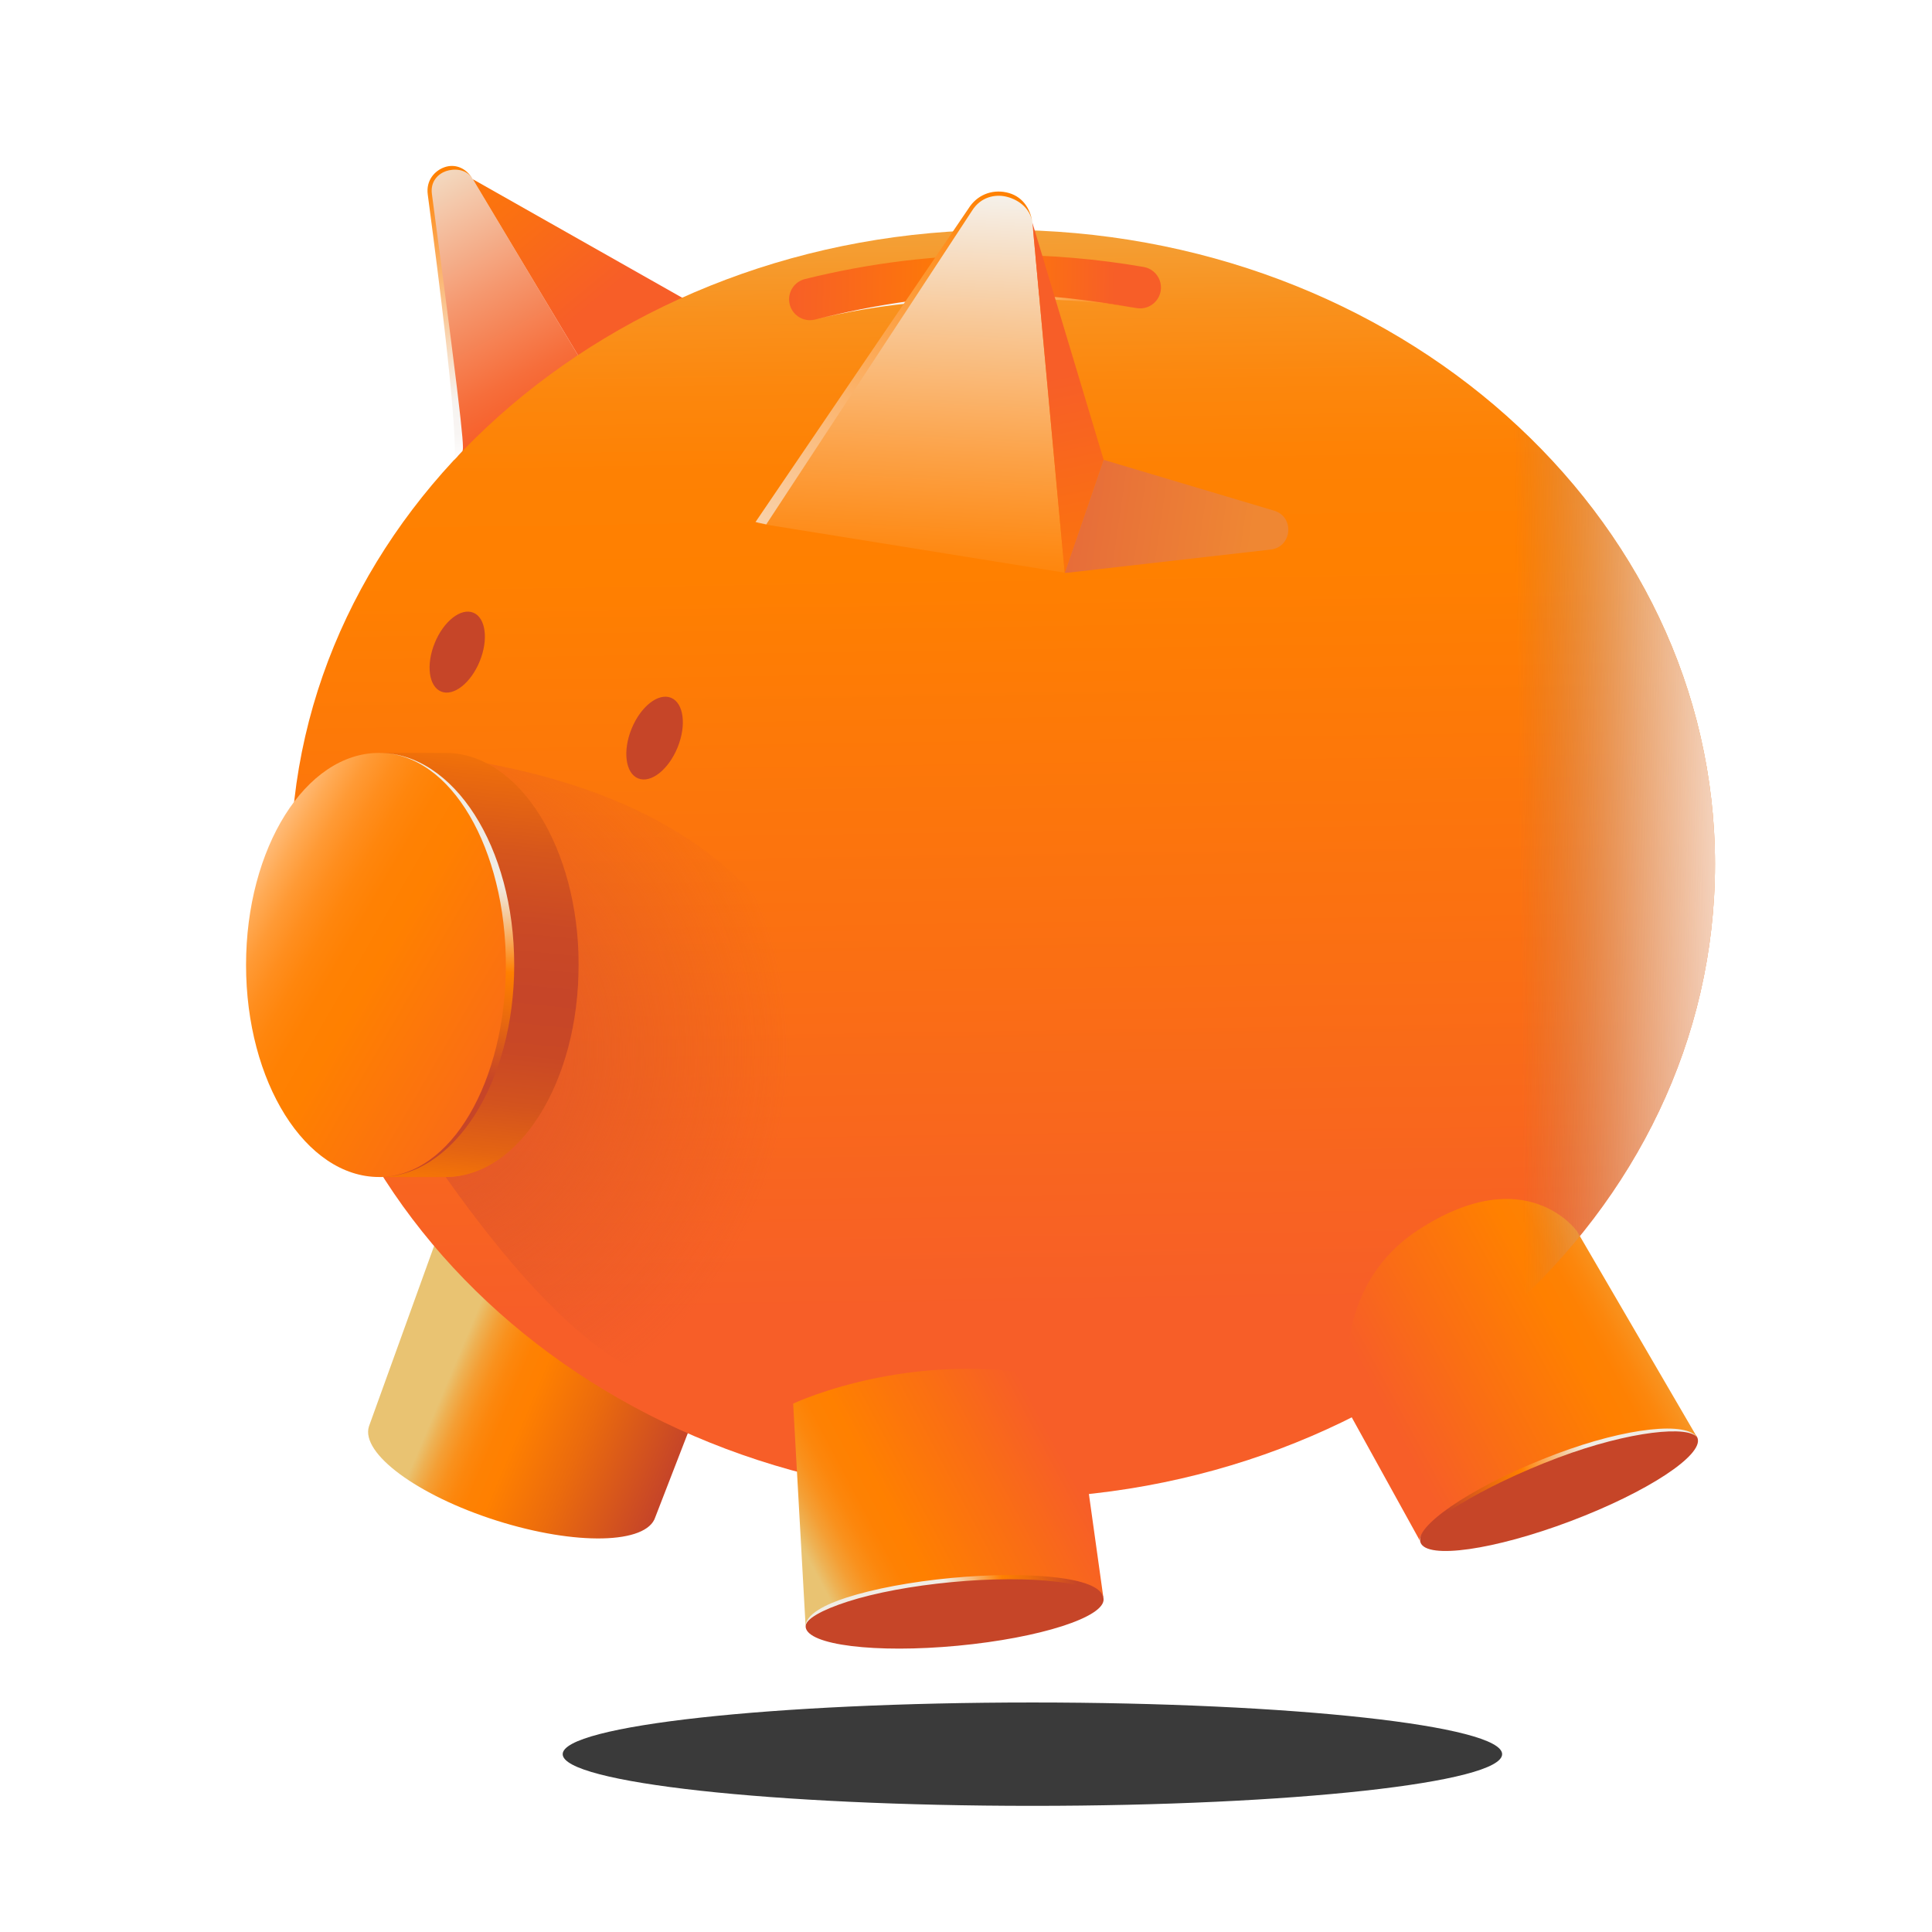
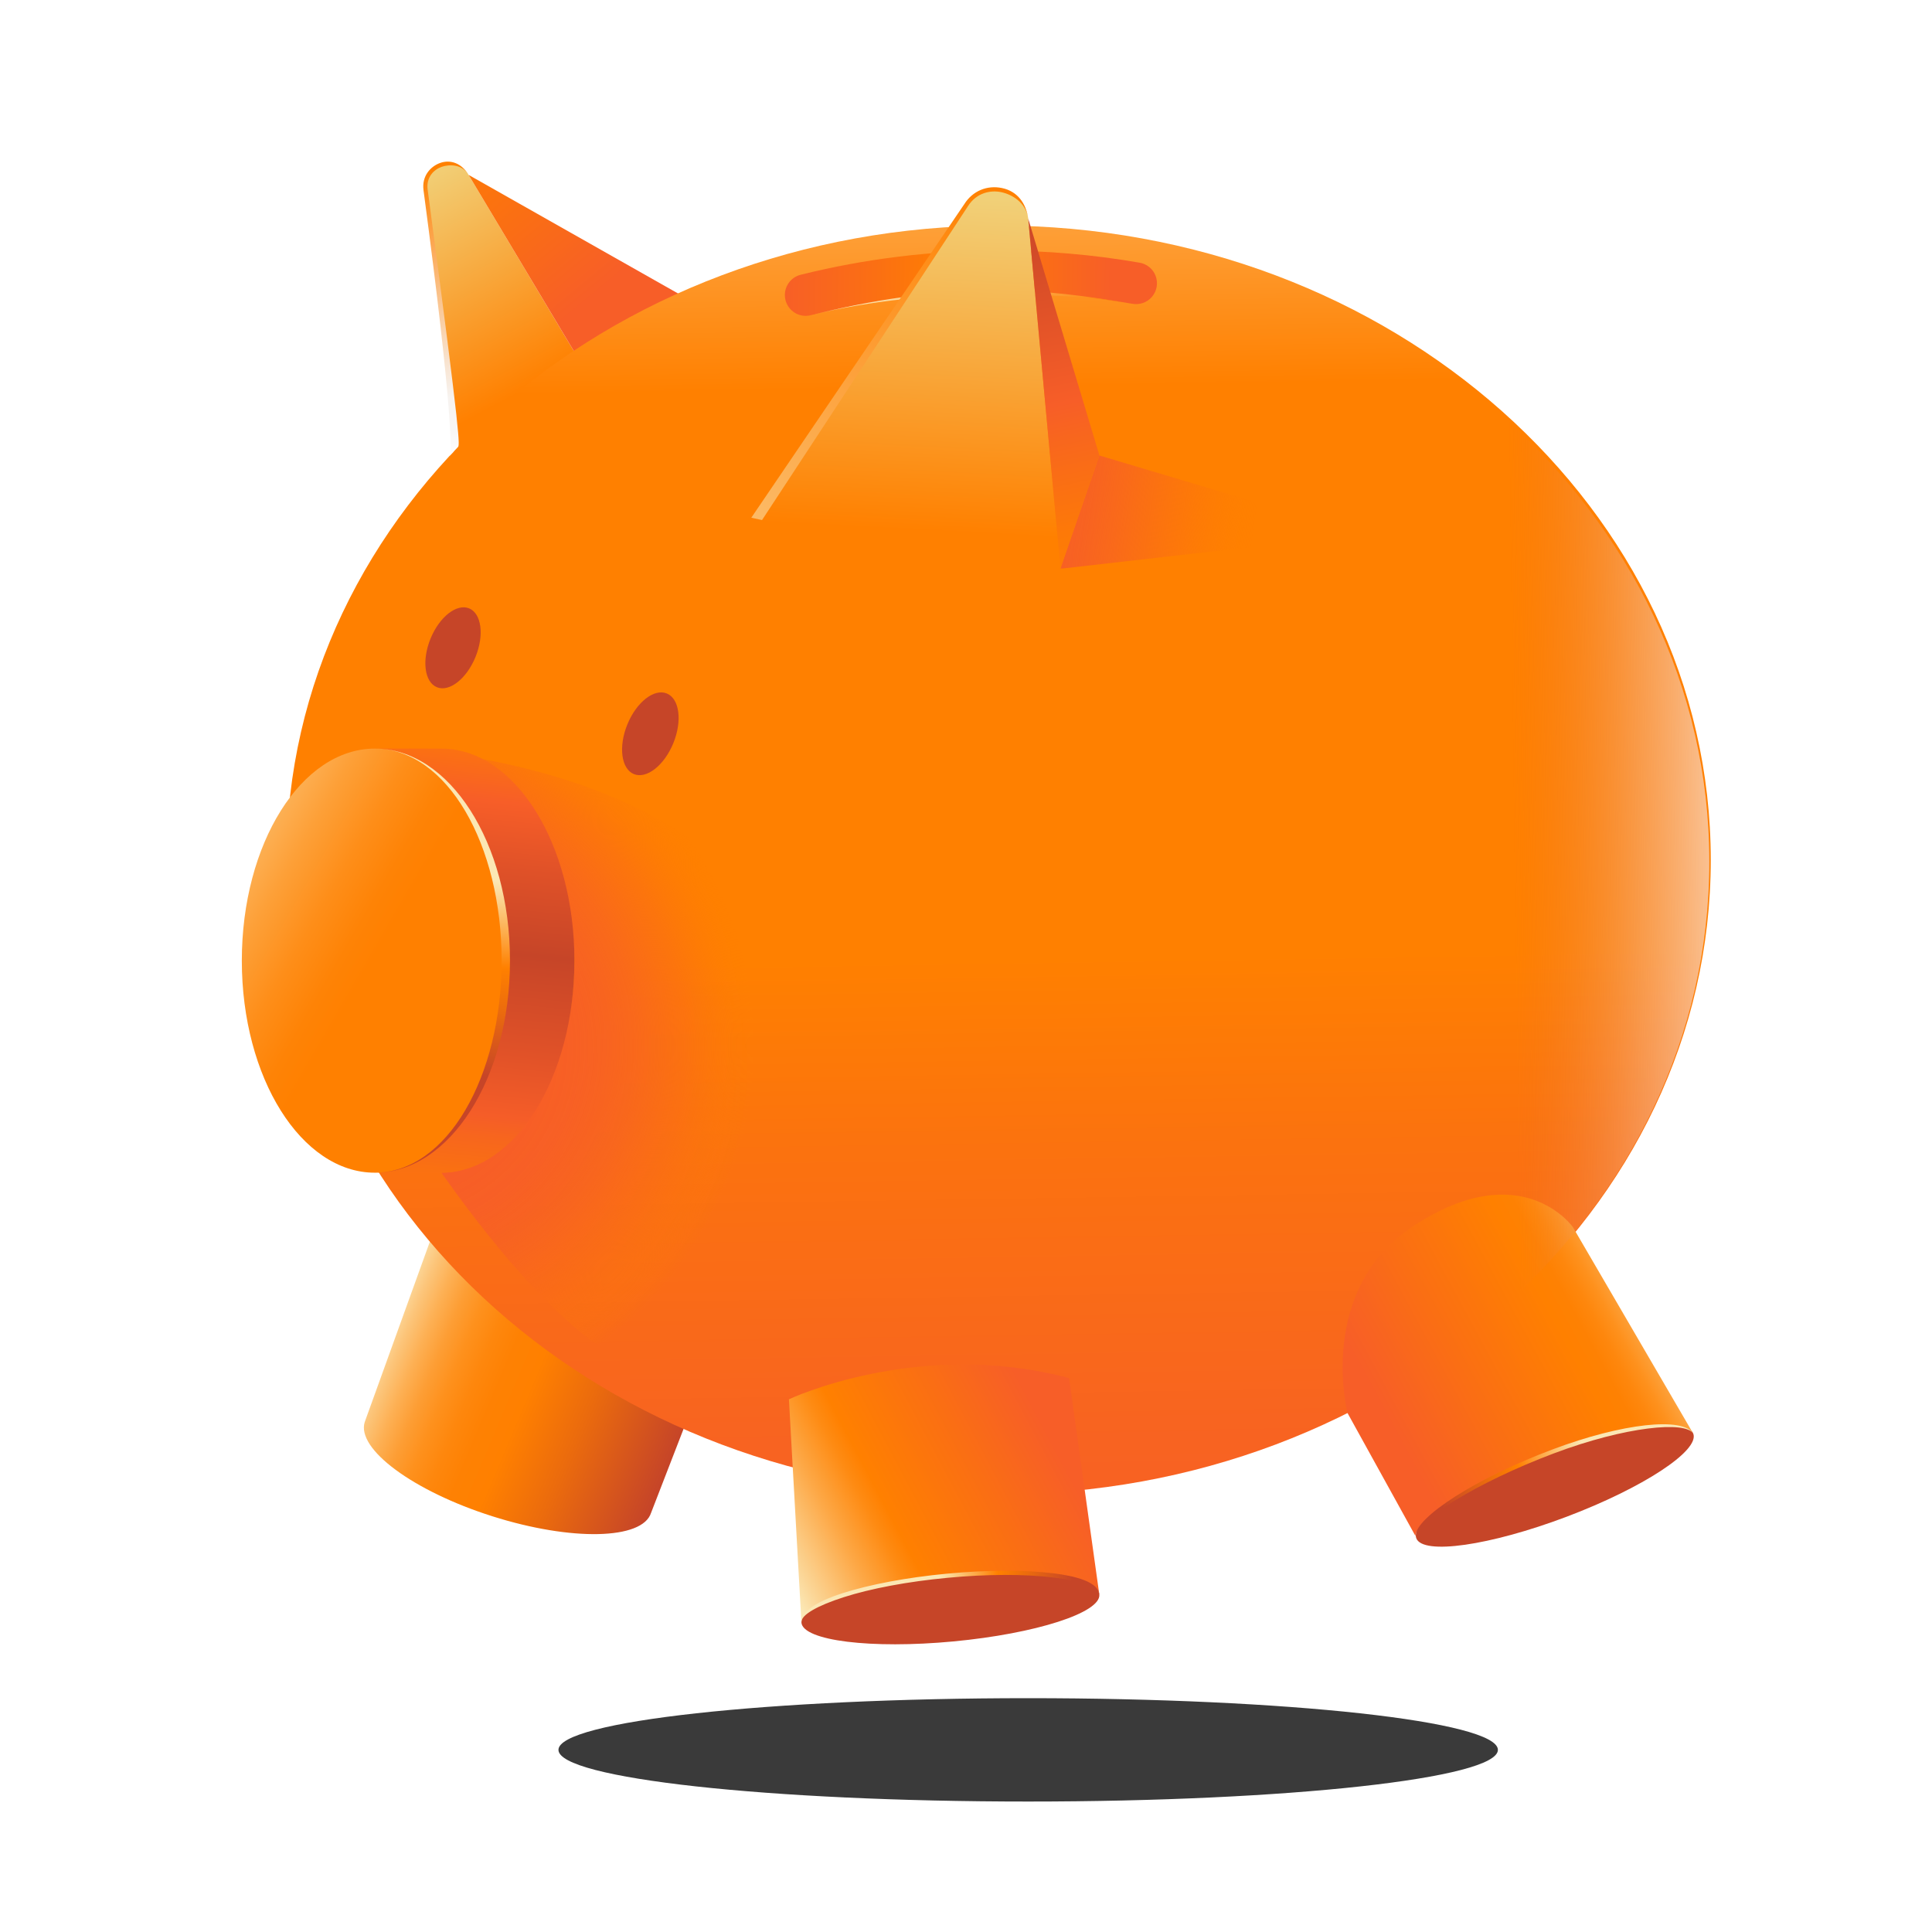
- <svg xmlns="http://www.w3.org/2000/svg" xmlns:xlink="http://www.w3.org/1999/xlink" width="200" height="200">
+ <svg xmlns="http://www.w3.org/2000/svg" width="200" height="200">
  <defs>
-     <linearGradient id="m" x1="135.657" y1="151.868" x2="179.891" y2="127.98" xlink:href="#a" />
-     <linearGradient id="e" x1="77.434" y1="153.64" x2="39.934" y2="137.819" gradientUnits="userSpaceOnUse">
-       <stop offset=".19" stop-color="#c64528" />
-       <stop offset=".433" stop-color="#eb6b0d" />
+     <linearGradient id="k" x1="135.219" y1="151.421" x2="179.453" y2="127.533" gradientUnits="userSpaceOnUse">
+       <stop offset=".19" stop-color="#f75e28" />
+       <stop offset=".369" stop-color="#fa6e14" />
      <stop offset=".592" stop-color="#ff8000" />
-       <stop offset=".641" stop-color="#fe8103" />
-       <stop offset=".679" stop-color="#fc870d" />
-       <stop offset=".715" stop-color="#f9911d" />
-       <stop offset=".749" stop-color="#f49f35" />
-       <stop offset=".78" stop-color="#eeb153" />
-       <stop offset=".806" stop-color="#e9c372" />
-     </linearGradient>
-     <linearGradient id="d" x1="72.396" y1="42.01" x2="46.543" y2="10.791" gradientUnits="userSpaceOnUse">
+       <stop offset=".632" stop-color="#fe8103" />
+       <stop offset=".664" stop-color="#fe870d" />
+       <stop offset=".694" stop-color="#fe911d" />
+       <stop offset=".722" stop-color="#fd9e35" />
+       <stop offset=".748" stop-color="#fdb054" />
+       <stop offset=".774" stop-color="#fcc57a" />
+       <stop offset=".799" stop-color="#fbdea5" />
+       <stop offset=".806" stop-color="#fbe7b4" />
+     </linearGradient>
+     <linearGradient id="a" x1="76.996" y1="153.193" x2="39.496" y2="137.372" gradientUnits="userSpaceOnUse">
+       <stop offset=".192" stop-color="#c64528" />
+       <stop offset=".434" stop-color="#eb6b0d" />
+       <stop offset=".592" stop-color="#ff8000" />
+       <stop offset=".669" stop-color="#fe8103" />
+       <stop offset=".73" stop-color="#fe870d" />
+       <stop offset=".787" stop-color="#fe911d" />
+       <stop offset=".84" stop-color="#fd9e35" />
+       <stop offset=".89" stop-color="#fdb054" />
+       <stop offset=".939" stop-color="#fcc57a" />
+       <stop offset=".986" stop-color="#fbdea5" />
+       <stop offset="1" stop-color="#fbe7b4" />
+     </linearGradient>
+     <linearGradient id="c" x1="71.958" y1="41.563" x2="46.105" y2="10.344" gradientUnits="userSpaceOnUse">
      <stop offset=".372" stop-color="#f75e28" />
      <stop offset=".644" stop-color="#fa6e14" />
      <stop offset=".981" stop-color="#ff8000" />
    </linearGradient>
-     <linearGradient id="g" x1="105.08" y1="171.625" x2="102.153" y2="-18.617" gradientUnits="userSpaceOnUse">
+     <linearGradient id="d" x1="104.642" y1="171.178" x2="101.715" y2="-19.064" gradientUnits="userSpaceOnUse">
+       <stop offset="0" stop-color="#f75e28" />
+       <stop offset=".115" stop-color="#f86321" />
+       <stop offset=".274" stop-color="#fb720f" />
+       <stop offset=".379" stop-color="#ff8000" />
+       <stop offset=".689" stop-color="#ff8000" />
+       <stop offset=".742" stop-color="#fe9322" />
+       <stop offset=".867" stop-color="#fcc070" />
+       <stop offset=".956" stop-color="#fbdca1" />
+       <stop offset="1" stop-color="#fbe7b4" />
+     </linearGradient>
+     <linearGradient id="s" x1="104.531" y1="18.888" x2="115.751" y2="71.57" gradientUnits="userSpaceOnUse">
+       <stop offset="0" stop-color="#c64528" />
+       <stop offset=".153" stop-color="#d34b28" />
+       <stop offset=".437" stop-color="#f75e28" />
+       <stop offset=".501" stop-color="#f8661e" />
+       <stop offset=".681" stop-color="#fd7908" />
+       <stop offset=".796" stop-color="#ff8000" />
+     </linearGradient>
+     <linearGradient id="f" x1="116.86" y1="29.785" x2="80.641" y2="29.054" gradientUnits="userSpaceOnUse">
+       <stop offset=".05" stop-color="#f75e28" />
+       <stop offset=".505" stop-color="#ff8000" />
+       <stop offset=".726" stop-color="#fb6f13" />
+       <stop offset="1" stop-color="#f75e28" />
+     </linearGradient>
+     <linearGradient id="g" x1="107.288" y1="52.349" x2="129.645" y2="55.601" gradientUnits="userSpaceOnUse">
+       <stop offset=".015" stop-color="#f75e28" />
+       <stop offset=".114" stop-color="#f75e27" stop-opacity=".978" />
+       <stop offset=".239" stop-color="#f76024" stop-opacity=".916" />
+       <stop offset=".376" stop-color="#f86420" stop-opacity=".813" />
+       <stop offset=".523" stop-color="#f9691a" stop-opacity=".669" />
+       <stop offset=".678" stop-color="#fb6f13" stop-opacity=".485" />
+       <stop offset=".839" stop-color="#fc770a" stop-opacity=".259" />
+       <stop offset="1" stop-color="#ff8000" stop-opacity="0" />
+     </linearGradient>
+     <linearGradient id="h" x1="117.174" y1="32.66" x2="87.844" y2="30.953" gradientUnits="userSpaceOnUse">
+       <stop offset=".014" stop-color="#ff8000" />
+       <stop offset=".281" stop-color="#fd9d34" />
+       <stop offset=".772" stop-color="#fbd28f" />
+       <stop offset=".995" stop-color="#fbe7b4" />
+     </linearGradient>
+     <linearGradient id="i" x1="96.138" y1="13.458" x2="92.967" y2="73.214" gradientUnits="userSpaceOnUse">
+       <stop offset=".113" stop-color="#f1d078" />
+       <stop offset=".693" stop-color="#ff8000" />
+     </linearGradient>
+     <linearGradient id="j" x1="116.565" y1="144.978" x2="76.078" y2="166.441" gradientUnits="userSpaceOnUse">
      <stop offset=".19" stop-color="#f75e28" />
      <stop offset=".369" stop-color="#fa6e14" />
      <stop offset=".592" stop-color="#ff8000" />
-       <stop offset=".648" stop-color="#fe8103" />
-       <stop offset=".693" stop-color="#fc870d" />
-       <stop offset=".734" stop-color="#f9911d" />
-       <stop offset=".773" stop-color="#f49f35" />
-       <stop offset=".809" stop-color="#eeb153" />
-       <stop offset=".839" stop-color="#e9c372" />
-     </linearGradient>
-     <linearGradient id="t" x1="147.061" y1="88.951" x2="188.036" y2="88.464" gradientUnits="userSpaceOnUse">
-       <stop offset=".25" stop-color="#9a8962" stop-opacity="0" />
-       <stop offset=".314" stop-color="#a49572" stop-opacity=".103" />
-       <stop offset=".565" stop-color="#cac1ad" stop-opacity=".482" />
-       <stop offset=".768" stop-color="#e6e2d9" stop-opacity=".761" />
-       <stop offset=".913" stop-color="#f8f7f4" stop-opacity=".934" />
-       <stop offset=".986" stop-color="#fff" />
-     </linearGradient>
-     <linearGradient id="i" x1="117.298" y1="30.232" x2="81.079" y2="29.5" gradientUnits="userSpaceOnUse">
-       <stop offset=".052" stop-color="#f75e28" />
-       <stop offset=".455" stop-color="#ff8000" />
-       <stop offset=".698" stop-color="#fb6f13" />
-       <stop offset="1" stop-color="#f75e28" />
-     </linearGradient>
-     <linearGradient id="j" x1="107.726" y1="52.796" x2="130.084" y2="56.048" gradientUnits="userSpaceOnUse">
-       <stop offset=".02" stop-color="#e5683b" />
-       <stop offset=".315" stop-color="#e87238" />
-       <stop offset=".979" stop-color="#ef8733" />
-     </linearGradient>
-     <linearGradient id="k" x1="117.612" y1="33.107" x2="88.283" y2="31.4" gradientUnits="userSpaceOnUse">
-       <stop offset=".014" stop-color="#ff8000" />
-       <stop offset=".356" stop-color="#fbb56f" />
-       <stop offset=".659" stop-color="#f8e1cb" />
-       <stop offset=".795" stop-color="#f7f3f0" />
-       <stop offset=".9" stop-color="#f8f5f3" />
-       <stop offset=".984" stop-color="#fefdfd" />
-       <stop offset=".995" stop-color="#fff" />
-     </linearGradient>
-     <linearGradient id="l" x1="96.576" y1="13.905" x2="93.405" y2="73.661" gradientUnits="userSpaceOnUse">
-       <stop offset=".087" stop-color="#f5f3ef" />
-       <stop offset=".316" stop-color="#f8c999" />
-       <stop offset=".553" stop-color="#fca247" />
-       <stop offset=".722" stop-color="#fe8913" />
-       <stop offset=".804" stop-color="#ff8000" />
-     </linearGradient>
-     <linearGradient id="a" x1="117.003" y1="145.425" x2="76.516" y2="166.888" gradientUnits="userSpaceOnUse">
-       <stop offset=".19" stop-color="#f75e28" />
-       <stop offset=".369" stop-color="#fa6e14" />
-       <stop offset=".592" stop-color="#ff8000" />
-       <stop offset=".641" stop-color="#fe8103" />
-       <stop offset=".679" stop-color="#fc870d" />
-       <stop offset=".715" stop-color="#f9911d" />
-       <stop offset=".749" stop-color="#f49f35" />
-       <stop offset=".78" stop-color="#eeb153" />
-       <stop offset=".806" stop-color="#e9c372" />
-     </linearGradient>
-     <linearGradient id="f" x1="39.756" y1="15.848" x2="58.049" y2="50.238" gradientUnits="userSpaceOnUse">
-       <stop offset=".085" stop-color="#f3e0c8" />
-       <stop offset=".11" stop-color="#f3dac1" />
-       <stop offset=".45" stop-color="#f5986f" />
-       <stop offset=".69" stop-color="#f66e3b" />
-       <stop offset=".807" stop-color="#f75e28" />
-     </linearGradient>
-     <linearGradient id="n" x1="15.786" y1="86.294" x2="66.273" y2="115.562" gradientUnits="userSpaceOnUse">
-       <stop offset=".087" stop-color="#fff" />
-       <stop offset=".111" stop-color="#ffecd9" />
-       <stop offset=".147" stop-color="#ffd3a6" />
-       <stop offset=".185" stop-color="#ffbc7a" />
-       <stop offset=".224" stop-color="#ffaa54" />
-       <stop offset=".264" stop-color="#ff9a35" />
-       <stop offset=".307" stop-color="#ff8e1e" />
-       <stop offset=".351" stop-color="#ff860d" />
-       <stop offset=".4" stop-color="#ff8103" />
+       <stop offset=".632" stop-color="#fe8b13" />
+       <stop offset=".714" stop-color="#fda846" />
+       <stop offset=".83" stop-color="#fbd697" />
+       <stop offset=".868" stop-color="#fbe7b4" />
+     </linearGradient>
+     <linearGradient id="b" x1="39.318" y1="15.402" x2="57.61" y2="49.791" gradientUnits="userSpaceOnUse">
+       <stop offset=".104" stop-color="#f1d078" />
+       <stop offset=".616" stop-color="#fc9019" />
+       <stop offset=".747" stop-color="#ff8000" />
+     </linearGradient>
+     <linearGradient id="l" x1="15.347" y1="85.847" x2="65.835" y2="115.116" gradientUnits="userSpaceOnUse">
+       <stop offset="0" stop-color="#fbe7b4" />
+       <stop offset=".044" stop-color="#fbd89a" />
+       <stop offset=".15" stop-color="#fcb964" />
+       <stop offset=".248" stop-color="#fda038" />
+       <stop offset=".335" stop-color="#fe8e19" />
+       <stop offset=".41" stop-color="#fe8306" />
      <stop offset=".461" stop-color="#ff8000" />
-       <stop offset=".715" stop-color="#fa6e14" />
-       <stop offset=".919" stop-color="#f75e28" />
-     </linearGradient>
-     <linearGradient id="o" x1="51.102" y1="74.497" x2="45.98" y2="125.716" gradientUnits="userSpaceOnUse">
-       <stop offset="0" stop-color="#ff8000" />
-       <stop offset=".109" stop-color="#eb6b0d" />
-       <stop offset=".259" stop-color="#d6561c" />
-       <stop offset=".405" stop-color="#ca4925" />
-       <stop offset=".542" stop-color="#c64528" />
-       <stop offset=".662" stop-color="#c94825" />
-       <stop offset=".768" stop-color="#d3531e" />
-       <stop offset=".867" stop-color="#e46412" />
-       <stop offset=".962" stop-color="#fd7d01" />
-       <stop offset=".969" stop-color="#ff8000" />
-     </linearGradient>
-     <linearGradient id="b" x1="105.096" y1="20.13" x2="59.974" y2="84.764" gradientUnits="userSpaceOnUse">
+       <stop offset=".917" stop-color="#ff8000" />
+     </linearGradient>
+     <linearGradient id="m" x1="50.664" y1="74.05" x2="45.542" y2="125.269" gradientUnits="userSpaceOnUse">
+       <stop offset=".001" stop-color="#ff8000" />
+       <stop offset=".171" stop-color="#f75e28" />
+       <stop offset=".307" stop-color="#df5128" />
+       <stop offset=".473" stop-color="#c64528" />
+       <stop offset=".673" stop-color="#e15228" />
+       <stop offset=".801" stop-color="#f55d28" />
+       <stop offset=".846" stop-color="#f7661d" />
+       <stop offset=".924" stop-color="#fa7111" />
+       <stop offset="1" stop-color="#fc750d" />
+     </linearGradient>
+     <linearGradient id="n" x1="104.658" y1="19.684" x2="59.536" y2="84.317" gradientUnits="userSpaceOnUse">
+       <stop offset=".008" stop-color="#ff8000" />
+       <stop offset=".278" stop-color="#fd9d34" />
+       <stop offset=".774" stop-color="#fbd28f" />
+       <stop offset=".998" stop-color="#fbe7b4" />
+     </linearGradient>
+     <linearGradient id="o" x1="45.767" y1="17.095" x2="49.182" y2="47.095" gradientUnits="userSpaceOnUse">
      <stop offset=".008" stop-color="#ff8000" />
      <stop offset=".353" stop-color="#fbb56f" />
      <stop offset=".658" stop-color="#f8e1cb" />
      <stop offset=".795" stop-color="#f7f3f0" />
      <stop offset=".903" stop-color="#f8f5f3" />
      <stop offset=".989" stop-color="#fefdfd" />
      <stop offset="1" stop-color="#fff" />
    </linearGradient>
-     <linearGradient id="p" x1="46.205" y1="17.542" x2="49.62" y2="47.541" xlink:href="#b" />
-     <linearGradient id="c" x1="43.795" y1="117.921" x2="46.396" y2="87.84" gradientUnits="userSpaceOnUse">
+     <linearGradient id="p" x1="43.357" y1="117.474" x2="45.958" y2="87.393" gradientUnits="userSpaceOnUse">
      <stop offset=".217" stop-color="#c64528" />
      <stop offset=".446" stop-color="#eb6b0d" />
      <stop offset=".595" stop-color="#ff8000" />
-       <stop offset=".739" stop-color="#f7b775" />
-       <stop offset=".845" stop-color="#f2ddc5" />
-       <stop offset=".893" stop-color="#f0ece5" />
-     </linearGradient>
-     <linearGradient id="q" x1="115.95" y1="164.089" x2="95.584" y2="165.553" xlink:href="#c" />
-     <linearGradient id="r" x1="146.216" y1="160.807" x2="167.191" y2="150.075" xlink:href="#c" />
-     <linearGradient id="s" x1="104.97" y1="19.335" x2="116.189" y2="72.017" xlink:href="#d" />
-     <linearGradient id="u" x1="147.061" y1="88.951" x2="188.036" y2="88.464" gradientUnits="userSpaceOnUse">
+       <stop offset=".703" stop-color="#fda845" />
+       <stop offset=".832" stop-color="#fbd594" />
+       <stop offset=".891" stop-color="#fbe7b4" />
+     </linearGradient>
+     <linearGradient id="q" x1="115.511" y1="163.643" x2="95.146" y2="165.106" gradientUnits="userSpaceOnUse">
+       <stop offset=".217" stop-color="#c64528" />
+       <stop offset=".446" stop-color="#eb6b0d" />
+       <stop offset=".595" stop-color="#ff8000" />
+       <stop offset=".703" stop-color="#fda845" />
+       <stop offset=".834" stop-color="#fbd594" />
+       <stop offset=".894" stop-color="#fbe7b4" />
+     </linearGradient>
+     <linearGradient id="r" x1="145.777" y1="160.36" x2="166.753" y2="149.628" gradientUnits="userSpaceOnUse">
+       <stop offset=".217" stop-color="#c64528" />
+       <stop offset=".446" stop-color="#eb6b0d" />
+       <stop offset=".595" stop-color="#ff8000" />
+       <stop offset=".703" stop-color="#fda845" />
+       <stop offset=".834" stop-color="#fbd594" />
+       <stop offset=".894" stop-color="#fbe7b4" />
+     </linearGradient>
+     <linearGradient id="t" x1="146.594" y1="88.692" x2="187.406" y2="88.206" gradientUnits="userSpaceOnUse">
      <stop offset=".248" stop-color="#e97435" stop-opacity="0" />
      <stop offset=".313" stop-color="#eb8249" stop-opacity=".103" />
      <stop offset=".565" stop-color="#f3b796" stop-opacity=".482" />
      <stop offset=".768" stop-color="#f9ddce" stop-opacity=".761" />
      <stop offset=".913" stop-color="#fdf5f1" stop-opacity=".934" />
      <stop offset=".986" stop-color="#fff" />
    </linearGradient>
-     <radialGradient id="h" cx="40.429" cy="108.721" fx="40.429" fy="108.721" r="41.438" gradientUnits="userSpaceOnUse">
+     <radialGradient id="e" cx="39.991" cy="108.274" fx="39.991" fy="108.274" r="41.438" gradientUnits="userSpaceOnUse">
      <stop offset="0" stop-color="#433823" />
-       <stop offset="0" stop-color="#573b23" />
-       <stop offset="0" stop-color="#8e4526" />
-       <stop offset="0" stop-color="#dd542a" />
-       <stop offset=".137" stop-color="#dd542a" stop-opacity=".892" />
-       <stop offset=".428" stop-color="#dd542a" stop-opacity=".614" />
-       <stop offset=".844" stop-color="#dd542a" stop-opacity=".173" />
-       <stop offset="1" stop-color="#dd542a" stop-opacity="0" />
+       <stop offset=".037" stop-color="#573c23" />
+       <stop offset=".113" stop-color="#8e4725" />
+       <stop offset=".221" stop-color="#e45a27" />
+       <stop offset=".243" stop-color="#f75e28" />
+       <stop offset=".384" stop-color="#f75e27" stop-opacity=".989" />
+       <stop offset=".476" stop-color="#f75f26" stop-opacity=".954" />
+       <stop offset=".554" stop-color="#f76123" stop-opacity=".893" />
+       <stop offset=".624" stop-color="#f86420" stop-opacity=".807" />
+       <stop offset=".689" stop-color="#f9681b" stop-opacity=".697" />
+       <stop offset=".751" stop-color="#fa6c16" stop-opacity=".56" />
+       <stop offset=".809" stop-color="#fb720f" stop-opacity=".398" />
+       <stop offset=".864" stop-color="#fd7808" stop-opacity=".215" />
+       <stop offset=".916" stop-color="#fe7f00" stop-opacity=".009" />
+       <stop offset=".918" stop-color="#ff8000" stop-opacity="0" />
    </radialGradient>
  </defs>
-   <ellipse cx="106.875" cy="181.591" rx="48.625" ry="5.35" fill="#090909" opacity=".8" />
-   <path d="M38.194 147.654c-.886 2.792 5.032 7.161 13.217 9.758 8.185 2.596 15.54 2.437 16.425-.356l7.26-18.749-28.901-12.805-8 22.152z" fill="url(#e)" />
-   <path d="M47.334 47.269c.572-.597-1.349-15.945-2.84-27.165-.345-2.594 3.113-3.797 4.455-1.55L61.56 39.665 47.334 47.27z" fill="url(#f)" />
-   <path fill="url(#d)" d="M61.56 39.666 48.95 18.553l24.318 13.768-11.707 7.345z" />
-   <ellipse cx="103.816" cy="89.466" rx="73.719" ry="65.67" fill="url(#g)" />
-   <path d="M46.13 121.844c7.101 0 13.771-9.828 13.771-21.951S41.343 83.206 42.803 77.942c40.593 4.208 45.723 28.523 43.02 43.902-3.1 17.634-12.686 38.155-39.694 0z" fill="url(#h)" />
-   <path d="M83.844 33.145a2.16 2.16 0 0 1-.523-4.255 84.53 84.53 0 0 1 20.495-2.502c4.891 0 9.785.418 14.545 1.244a2.16 2.16 0 1 1-.738 4.256 81.004 81.004 0 0 0-13.807-1.181c-6.607 0-13.15.798-19.447 2.373a2.157 2.157 0 0 1-.525.065z" fill="url(#i)" />
-   <path d="m110.211 59.304 4.025-11.707 17.655 5.266c2.152.642 1.875 3.773-.356 4.028l-20.976 2.393" fill="url(#j)" />
-   <path d="M84.37 33.08c6.313-1.58 12.821-2.59 19.446-2.59 4.656 0 9.277.612 13.807 1.398-4.505-.782-9.175-.965-13.807-.965-6.59 0-13.167.587-19.447 2.157z" fill="url(#k)" />
-   <path d="m78.39 54.162 22.056-32.469c1.733-2.767 5.977-1.862 6.43 1.372l3.342 36.219-31.829-5.122z" fill="url(#l)" />
-   <ellipse cx="98.82" cy="166.966" rx="15.488" ry="3.415" transform="rotate(-5.386 98.82 166.966)" fill="#c64528" />
-   <ellipse cx="161.388" cy="154.27" rx="15.325" ry="3.415" transform="rotate(-20.692 161.389 154.27)" fill="#c64528" />
-   <path d="M114.24 165.512c-.178-1.878-7.225-2.749-15.74-1.946s-15.276 2.976-15.1 4.853l-1.292-23.118s13.364-6.341 29-2.195l3.131 22.406z" fill="url(#a)" />
-   <path d="M175.725 148.855c-.853-1.464-6.849-1.036-14.488 1.835-8.007 3.01-14.23 7.007-14.276 8.756l-7.027-12.72s-3.283-12.756 6.87-19.394c11.19-7.317 16.453.134 16.453.134l12.468 21.39z" fill="url(#m)" />
-   <ellipse cx="39.243" cy="99.893" rx="13.772" ry="21.951" fill="url(#n)" />
-   <path d="M46.13 121.844c7.605 0 13.771-9.828 13.771-21.951S53.735 77.942 46.13 77.942h-6.886c7.606 0 13.772 9.828 13.772 21.951s-6.166 21.951-13.772 21.951h7.606" fill="url(#o)" />
-   <path d="m79.324 54.283-1.113-.243 22.056-32.468c.847-1.353 2.349-1.99 3.919-1.655 1.568.335 2.467 1.56 2.69 3.148-.236-1.678-1.694-2.493-2.78-2.725-1.088-.232-2.568.032-3.467 1.468L79.324 54.283z" fill="url(#b)" />
-   <path d="m47.828 46.743-.494.526-.334.35c.168-.334.387-4.114-2.72-27.487-.195-1.464.732-2.472 1.737-2.822 1.006-.351 2.173-.025 2.932 1.243-.676-1.132-2.01-1.107-2.79-.835-.778.27-1.624 1.05-1.45 2.357 3.53 26.56 3.324 26.454 3.12 26.668z" fill="url(#p)" />
-   <path d="M39.243 121.844c7.475 0 13.124-9.966 13.124-21.95s-5.649-21.952-13.124-21.952c7.714 0 13.988 9.728 13.988 21.951s-6.274 21.951-13.988 21.951z" fill="url(#c)" />
-   <path d="M83.4 168.44c-.122-1.307 2.131-2.383 4.224-3.056 2.867-.921 6.722-1.643 10.855-2.033 4.134-.39 8.056-.4 11.044-.032 2.182.27 4.593.866 4.716 2.173v.04c-.072-.773-1.99-1.44-4.769-1.784-2.958-.366-6.847-.354-10.95.033-4.104.387-7.926 1.102-10.764 2.014-2.666.857-4.428 1.83-4.355 2.604v.04z" fill="url(#q)" />
-   <path d="M146.961 159.446c.052-1.969 6.302-5.99 14.2-8.958 7.252-2.725 13.546-3.381 14.564-1.633-.773-1.326-6.992-.751-14.413 2.037-8.04 3.022-14.31 7.006-14.35 8.554z" fill="url(#r)" />
-   <path fill="url(#s)" d="m110.218 59.284-3.343-36.22 7.368 24.512-4.025 11.708z" />
-   <ellipse cx="103.816" cy="89.466" rx="73.719" ry="65.67" fill="url(#t)" />
-   <ellipse cx="103.816" cy="89.466" rx="73.719" ry="65.67" fill="url(#u)" />
-   <ellipse cx="67.762" cy="76.407" rx="4.507" ry="2.57" transform="rotate(-67.789 67.762 76.407)" fill="#c64528" />
-   <ellipse cx="47.333" cy="67.507" rx="4.409" ry="2.514" transform="rotate(-67.789 47.333 67.507)" fill="#c64528" />
+   <ellipse cx="106.437" cy="181.145" rx="48.625" ry="5.35" fill="#090909" opacity=".8" />
+   <path d="M37.756 147.207c-.886 2.793 5.032 7.162 13.217 9.758 8.185 2.596 15.54 2.437 16.425-.355l7.26-18.75-28.902-12.804-8 22.151z" fill="url(#a)" />
+   <path d="M46.896 46.822c.571-.597-1.349-15.945-2.84-27.165-.345-2.594 3.113-3.797 4.455-1.55l12.611 21.112-14.226 7.603z" fill="url(#b)" />
+   <path fill="url(#c)" d="M61.122 39.22 48.511 18.106l24.318 13.767-11.707 7.345z" />
+   <ellipse cx="103.378" cy="89.02" rx="73.719" ry="65.67" fill="url(#d)" />
+   <path d="M45.691 121.397c7.102 0 13.772-9.828 13.772-21.95S40.905 82.758 42.365 77.494c40.593 4.208 45.723 28.523 43.02 43.902-3.1 17.635-12.686 38.156-39.694 0z" fill="url(#e)" />
+   <path d="M83.406 32.699a2.16 2.16 0 0 1-.523-4.255 84.53 84.53 0 0 1 20.495-2.503c4.89 0 9.784.419 14.545 1.245a2.16 2.16 0 1 1-.738 4.255 81.004 81.004 0 0 0-13.807-1.181c-6.607 0-13.15.799-19.447 2.374a2.157 2.157 0 0 1-.526.065z" fill="url(#f)" />
+   <path d="m109.773 58.857 4.025-11.707 17.655 5.266c2.152.642 1.875 3.773-.356 4.028l-20.976 2.393" fill="url(#g)" />
+   <path d="M83.931 32.634c6.314-1.58 12.822-2.59 19.447-2.59 4.656 0 9.277.611 13.807 1.397-4.505-.782-9.175-.965-13.807-.965-6.59 0-13.167.587-19.447 2.158z" fill="url(#h)" />
+   <path d="m77.951 53.715 22.057-32.468c1.733-2.768 5.977-1.863 6.43 1.371l3.342 36.219-31.829-5.122z" fill="url(#i)" />
+   <ellipse cx="98.382" cy="166.519" rx="15.488" ry="3.415" transform="rotate(-5.386 98.382 166.519)" fill="#c64528" />
+   <ellipse cx="160.95" cy="153.824" rx="15.325" ry="3.415" transform="rotate(-20.692 160.95 153.824)" fill="#c64528" />
+   <path d="M113.801 165.065c-.177-1.877-7.224-2.749-15.74-1.946-8.515.803-15.275 2.976-15.098 4.854l-1.293-23.119s13.364-6.341 29-2.195l3.131 22.406z" fill="url(#j)" />
+   <path d="M175.287 148.409c-.853-1.465-6.849-1.036-14.488 1.835-8.007 3.009-14.23 7.007-14.276 8.755l-7.027-12.72s-3.283-12.755 6.87-19.394c11.19-7.317 16.453.135 16.453.135l12.468 21.389z" fill="url(#k)" />
+   <ellipse cx="38.805" cy="99.446" rx="13.772" ry="21.951" fill="url(#l)" />
+   <path d="M45.691 121.397c7.606 0 13.772-9.828 13.772-21.95s-6.166-21.952-13.772-21.952h-6.886c7.606 0 13.772 9.828 13.772 21.951s-6.166 21.951-13.772 21.951h7.606" fill="url(#m)" />
+   <path d="m78.886 53.836-1.113-.242 22.056-32.469c.847-1.352 2.348-1.99 3.919-1.654 1.568.334 2.467 1.559 2.69 3.147-.236-1.678-1.694-2.493-2.78-2.725-1.088-.231-2.568.033-3.467 1.468L78.886 53.836z" fill="url(#n)" />
+   <path d="m47.39 46.297-.494.525-.334.35c.168-.333.387-4.113-2.72-27.486-.195-1.464.732-2.473 1.737-2.823 1.006-.35 2.173-.025 2.932 1.244-.676-1.133-2.01-1.107-2.79-.836-.778.271-1.625 1.051-1.45 2.358 3.53 26.56 3.324 26.454 3.12 26.668z" fill="url(#o)" />
+   <path d="M38.805 121.397c7.475 0 13.124-9.966 13.124-21.95S46.28 77.494 38.805 77.494c7.713 0 13.988 9.728 13.988 21.951s-6.275 21.951-13.988 21.951z" fill="url(#p)" />
+   <path d="M82.963 167.993c-.124-1.307 2.13-2.383 4.223-3.056 2.866-.92 6.722-1.643 10.855-2.033 4.134-.39 8.056-.4 11.044-.031 2.182.27 4.593.865 4.716 2.172v.04c-.072-.773-1.99-1.44-4.77-1.783-2.957-.366-6.846-.355-10.95.033-4.103.386-7.925 1.102-10.763 2.014-2.666.856-4.428 1.83-4.355 2.603v.04z" fill="url(#q)" />
+   <path d="M146.523 159c.052-1.97 6.302-5.99 14.2-8.958 7.252-2.726 13.546-3.382 14.564-1.633-.773-1.327-6.992-.752-14.413 2.037-8.041 3.022-14.31 7.006-14.35 8.553z" fill="url(#r)" />
+   <path fill="url(#s)" d="m109.78 58.837-3.343-36.219 7.368 24.512-4.025 11.707z" />
+   <ellipse cx="67.323" cy="75.96" rx="4.507" ry="2.57" transform="rotate(-67.789 67.324 75.96)" fill="#c64528" />
+   <ellipse cx="46.895" cy="67.061" rx="4.409" ry="2.514" transform="rotate(-67.789 46.895 67.06)" fill="#c64528" />
+   <ellipse cx="103.522" cy="89.204" rx="73.425" ry="65.408" fill="url(#t)" />
</svg>
